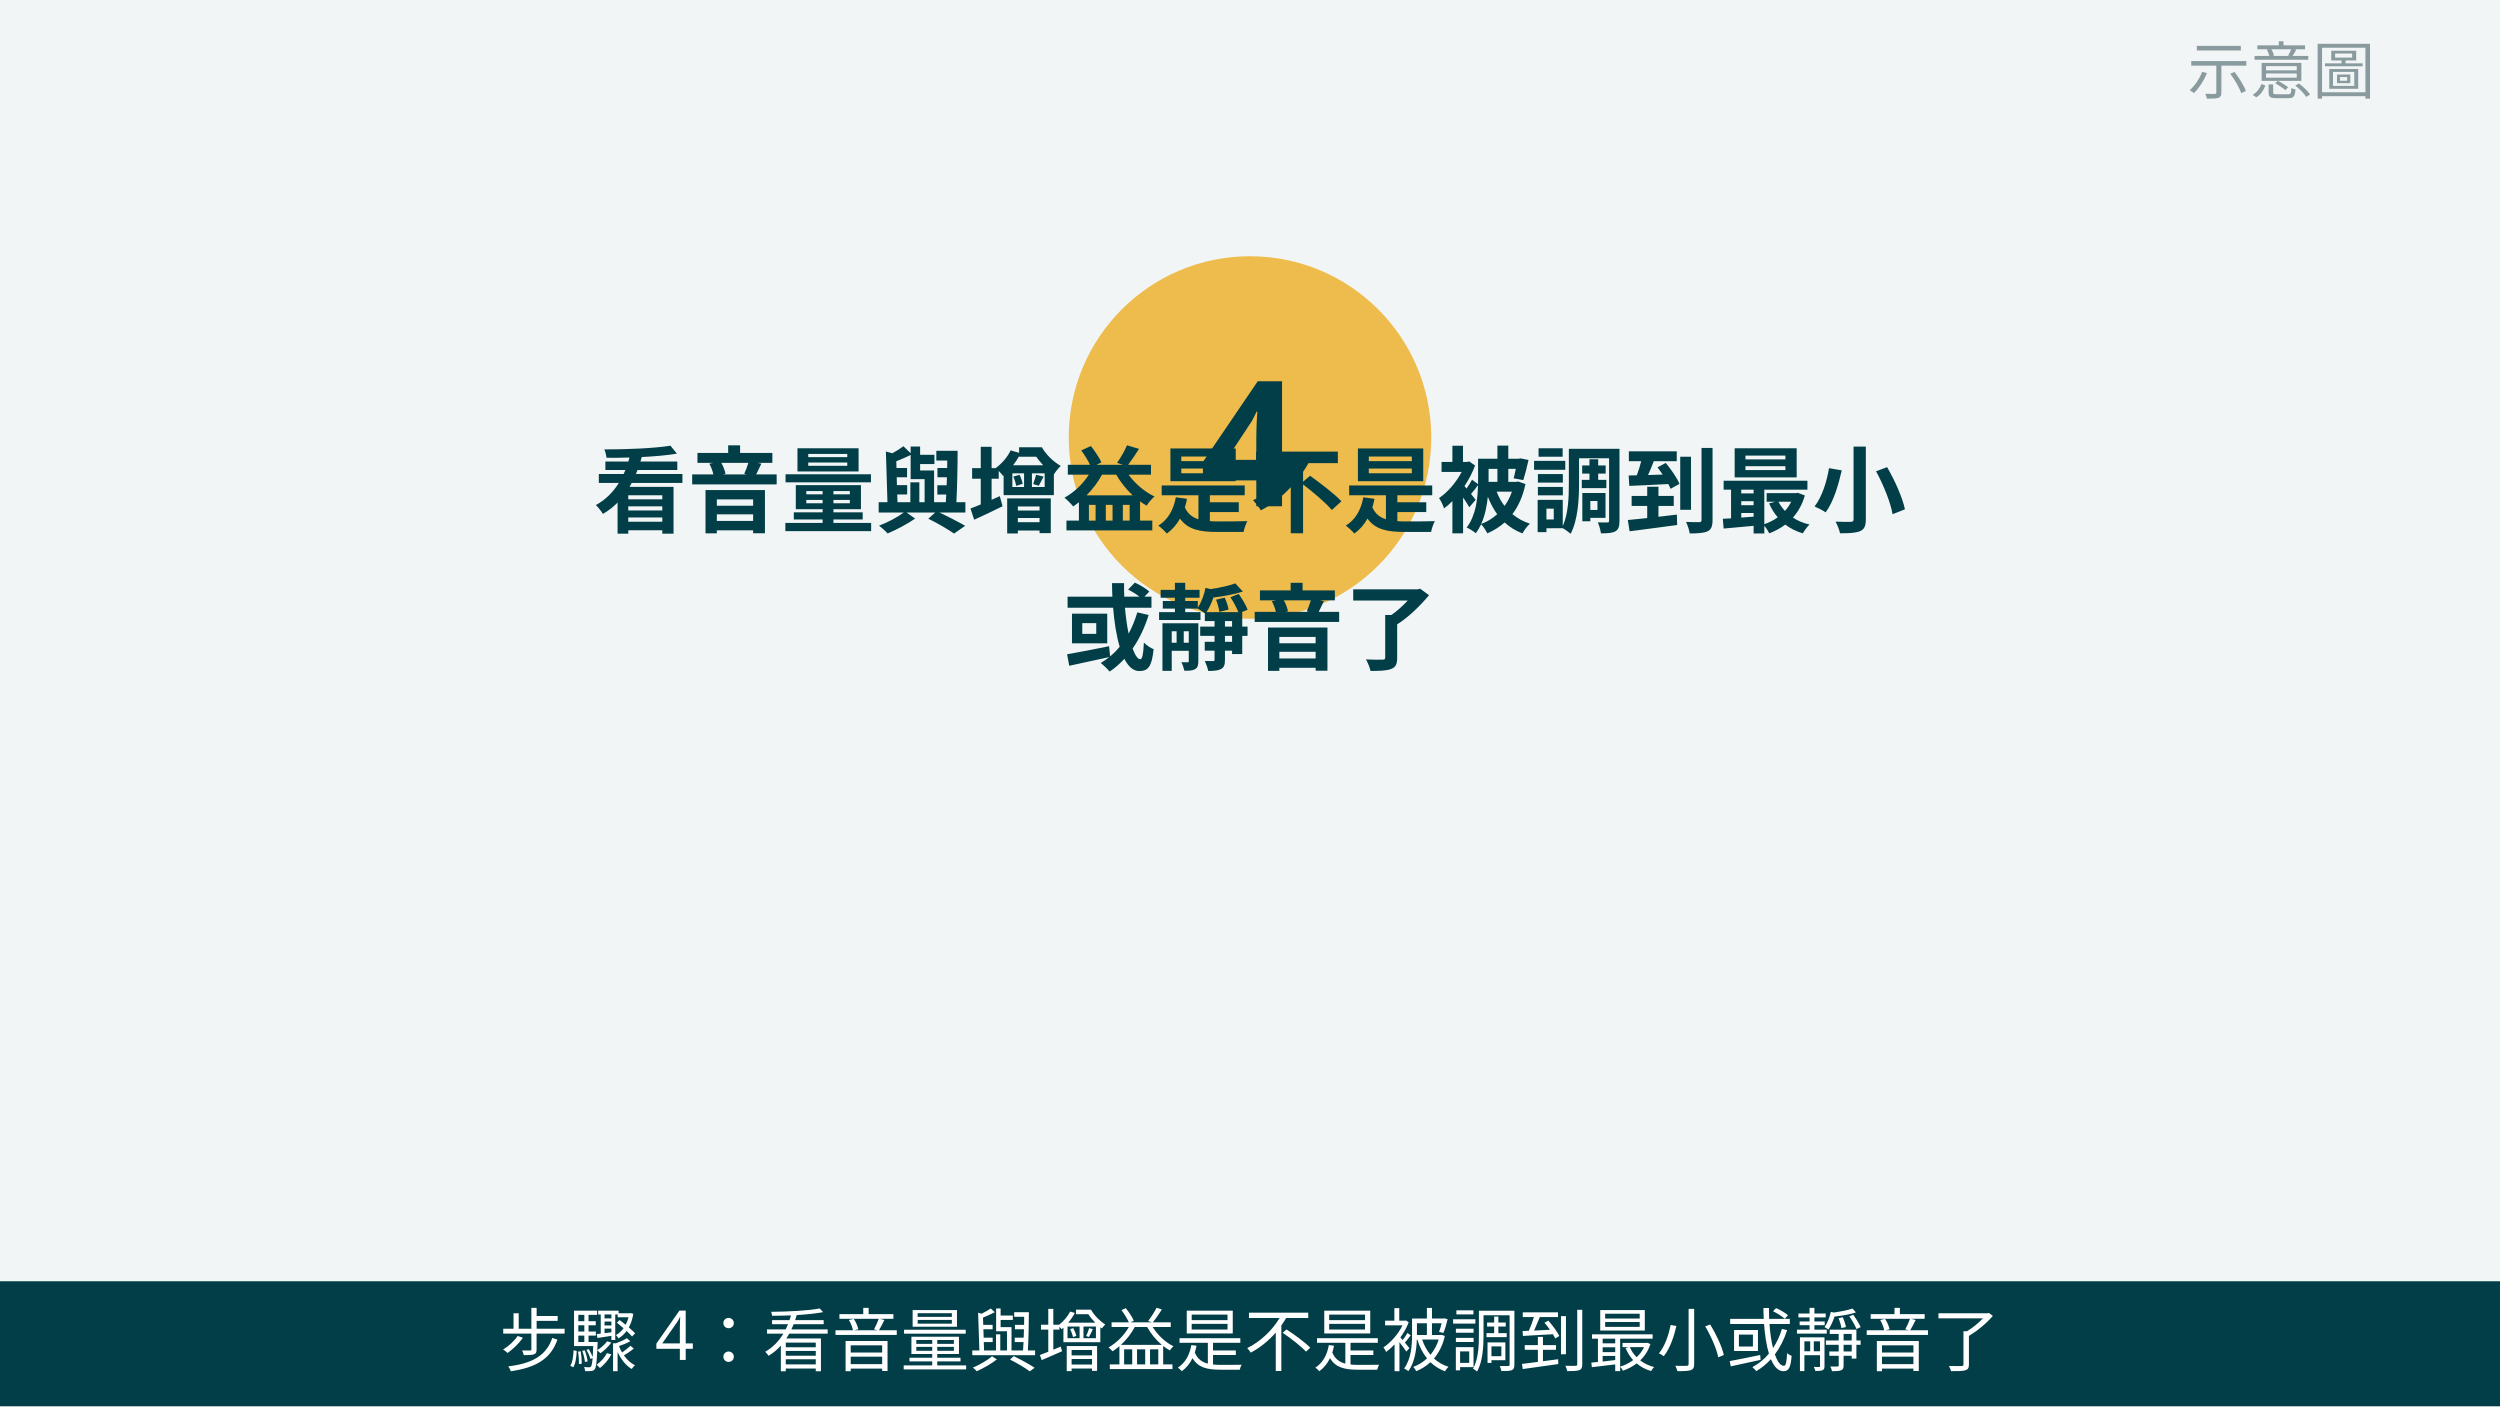
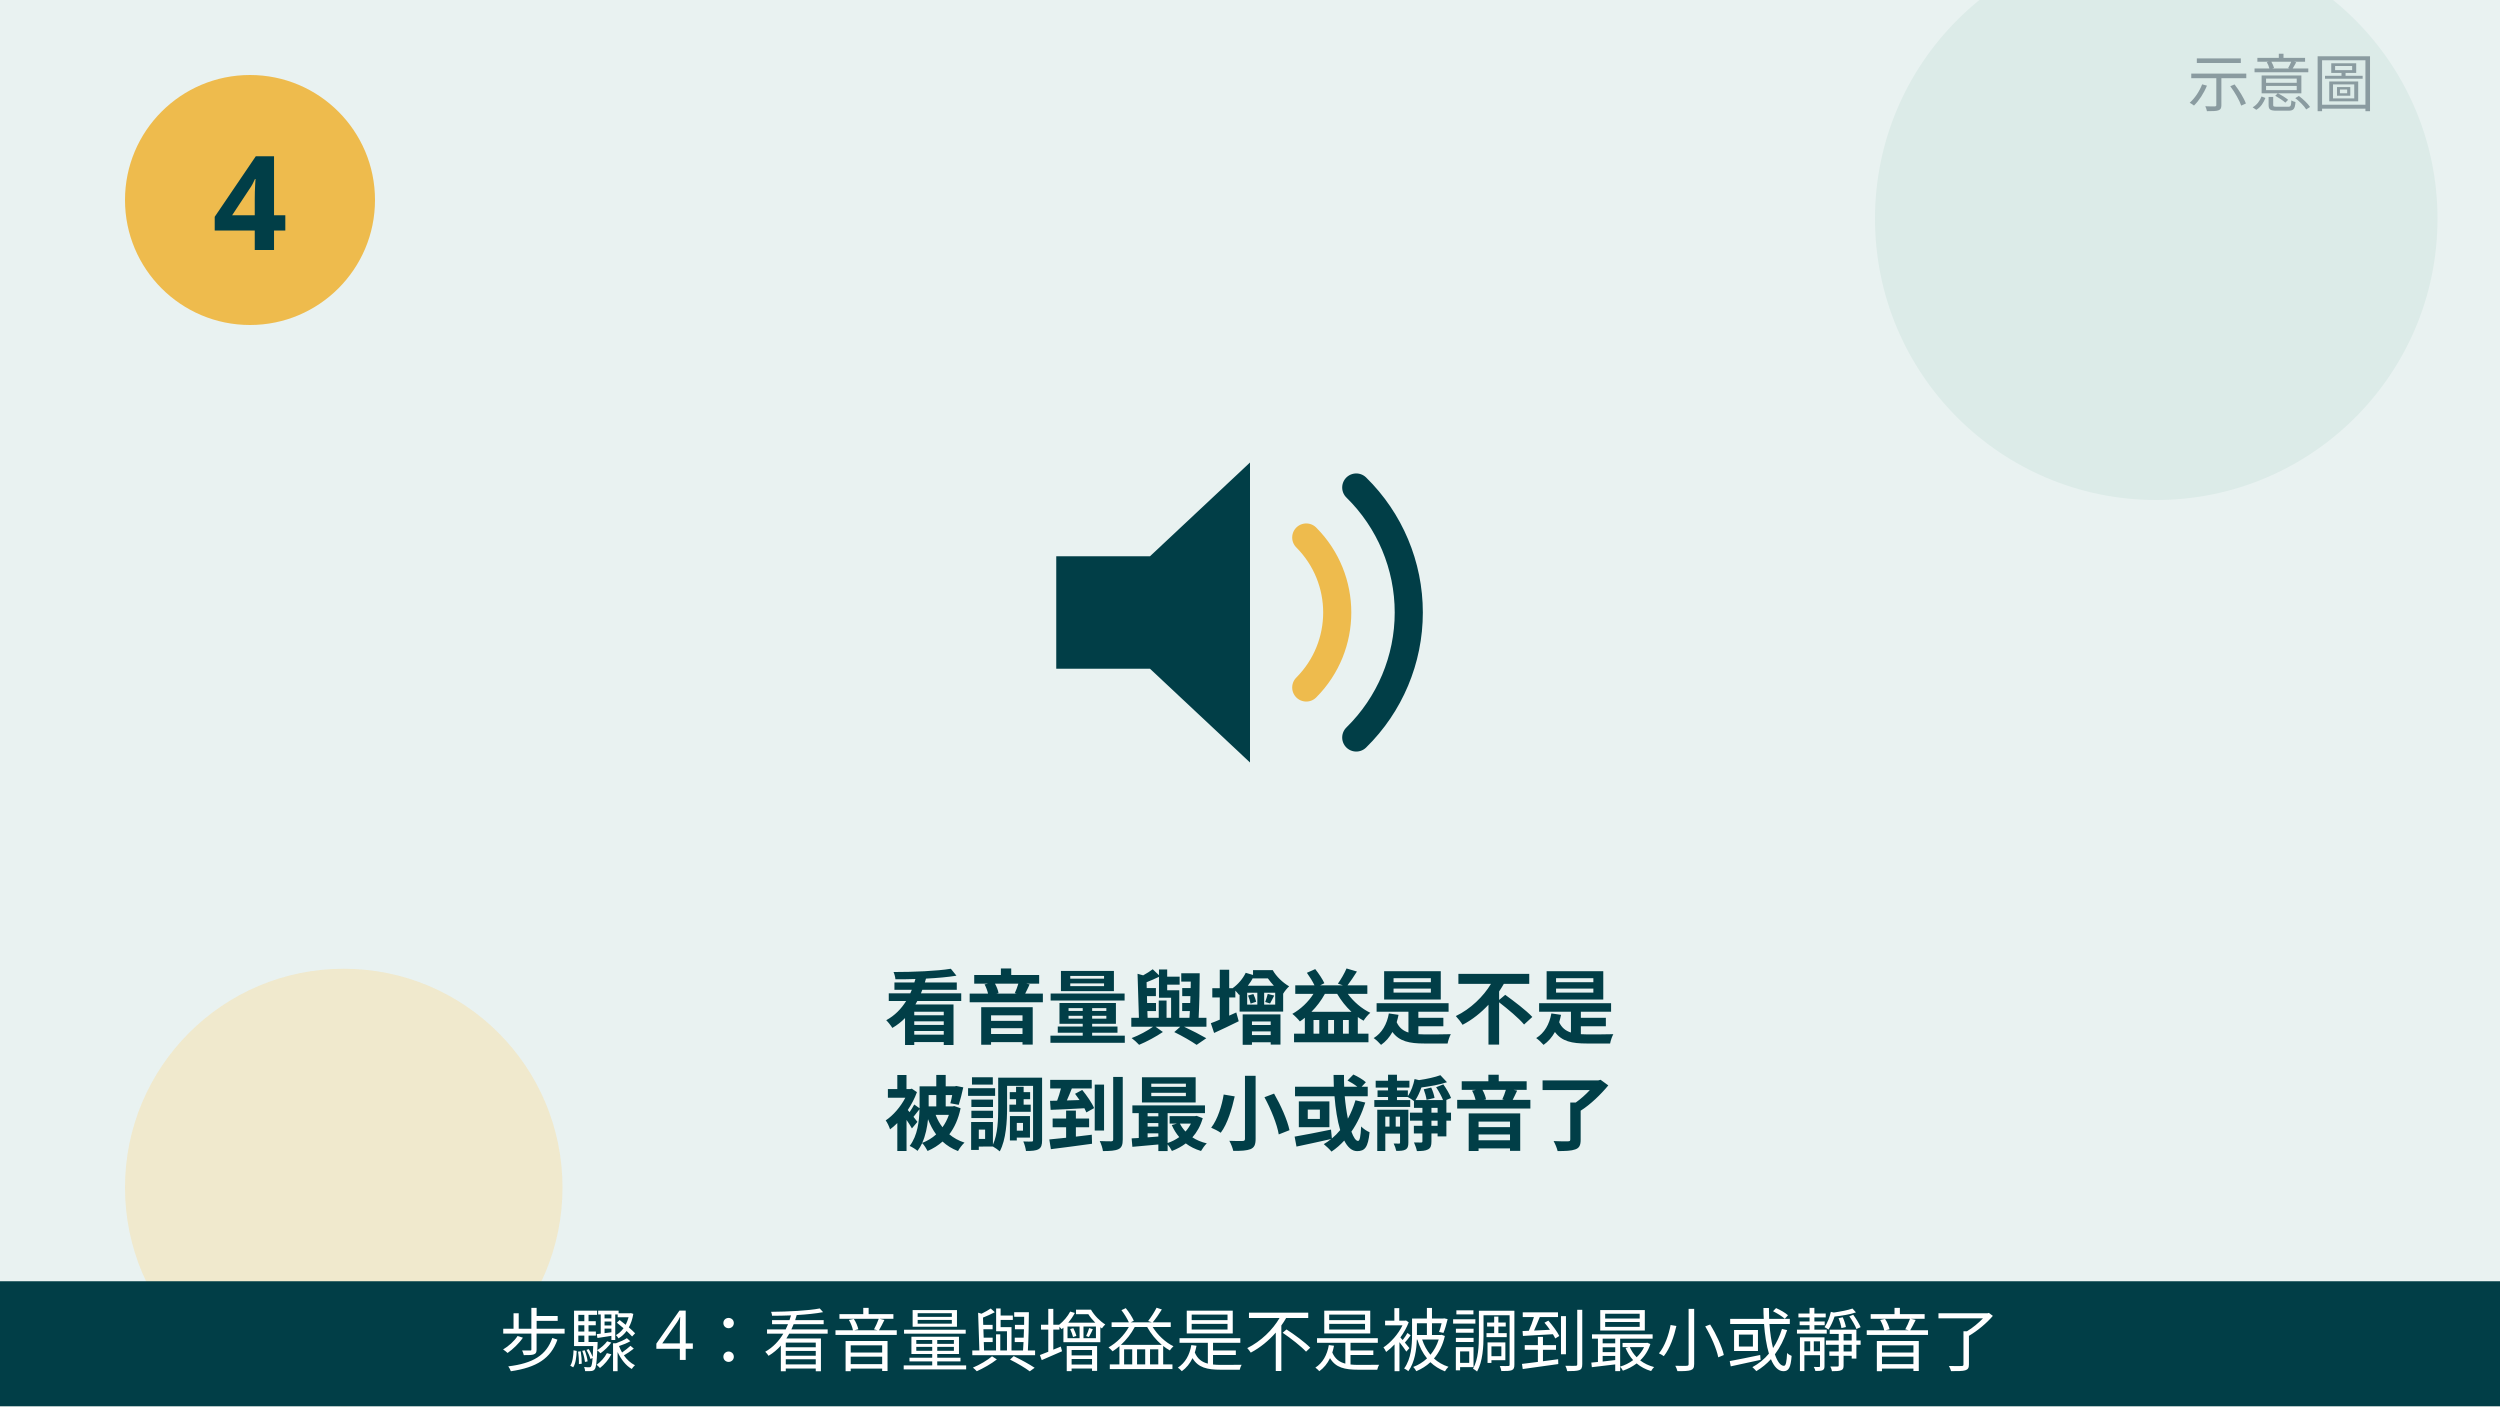
<svg xmlns="http://www.w3.org/2000/svg" width="800" height="450" viewBox="0 0 800 450" font-family="Noto Sans TC, sans-serif">
-   <rect width="800" height="450" fill="#f2f5f5" />
-   <text x="700" y="30" font-size="20" fill="#8a9ba0">示意圖</text>
-   <circle cx="400" cy="140" r="58" fill="#eebb4d" />
-   <text x="400" y="162" font-size="56" fill="#013e47" text-anchor="middle" font-weight="bold">4</text>
-   <text x="400" y="168" font-size="30" fill="#013e47" text-anchor="middle" font-weight="bold">看音量與增益是不是被調到最小</text>
-   <text x="400" y="212" font-size="30" fill="#013e47" text-anchor="middle" font-weight="bold">或靜音了</text>
+   <rect width="800" height="450" fill="#e9f2f1" />
+   <circle cx="690" cy="70" r="90" fill="#dcebe8" />
+   <circle cx="110" cy="380" r="70" fill="#f3e5bd" opacity="0.7" />
+   <text x="700" y="34" font-size="20" fill="#8a9ba0">示意圖</text>
+   <circle cx="80" cy="64" r="40" fill="#eebb4d" />
+   <text x="80" y="80" font-size="42" fill="#013e47" text-anchor="middle" font-weight="bold">4</text>
+   <g transform="translate(300,96)">
+     <path d="M38 82 L68 82 L100 52 V148 L68 118 L38 118 Z" fill="#013e47" />
+     <path d="M118 76 A34 34 0 0 1 118 124" stroke="#eebb4d" stroke-width="9" fill="none" stroke-linecap="round" />
+     <path d="M134 60 A56 56 0 0 1 134 140" stroke="#013e47" stroke-width="9" fill="none" stroke-linecap="round" />
+   </g>
+   <text x="400" y="332" font-size="26" fill="#013e47" text-anchor="middle" font-weight="bold">看音量與增益是不是</text>
+   <text x="400" y="366" font-size="26" fill="#013e47" text-anchor="middle" font-weight="bold">被調到最小或靜音了</text>
  <rect x="0" y="410" width="800" height="40" fill="#013e47" />
  <text x="400" y="437" font-size="22" fill="#ffffff" text-anchor="middle">步驟 4：看音量與增益是不是被調到最小或靜音了</text>
</svg>
